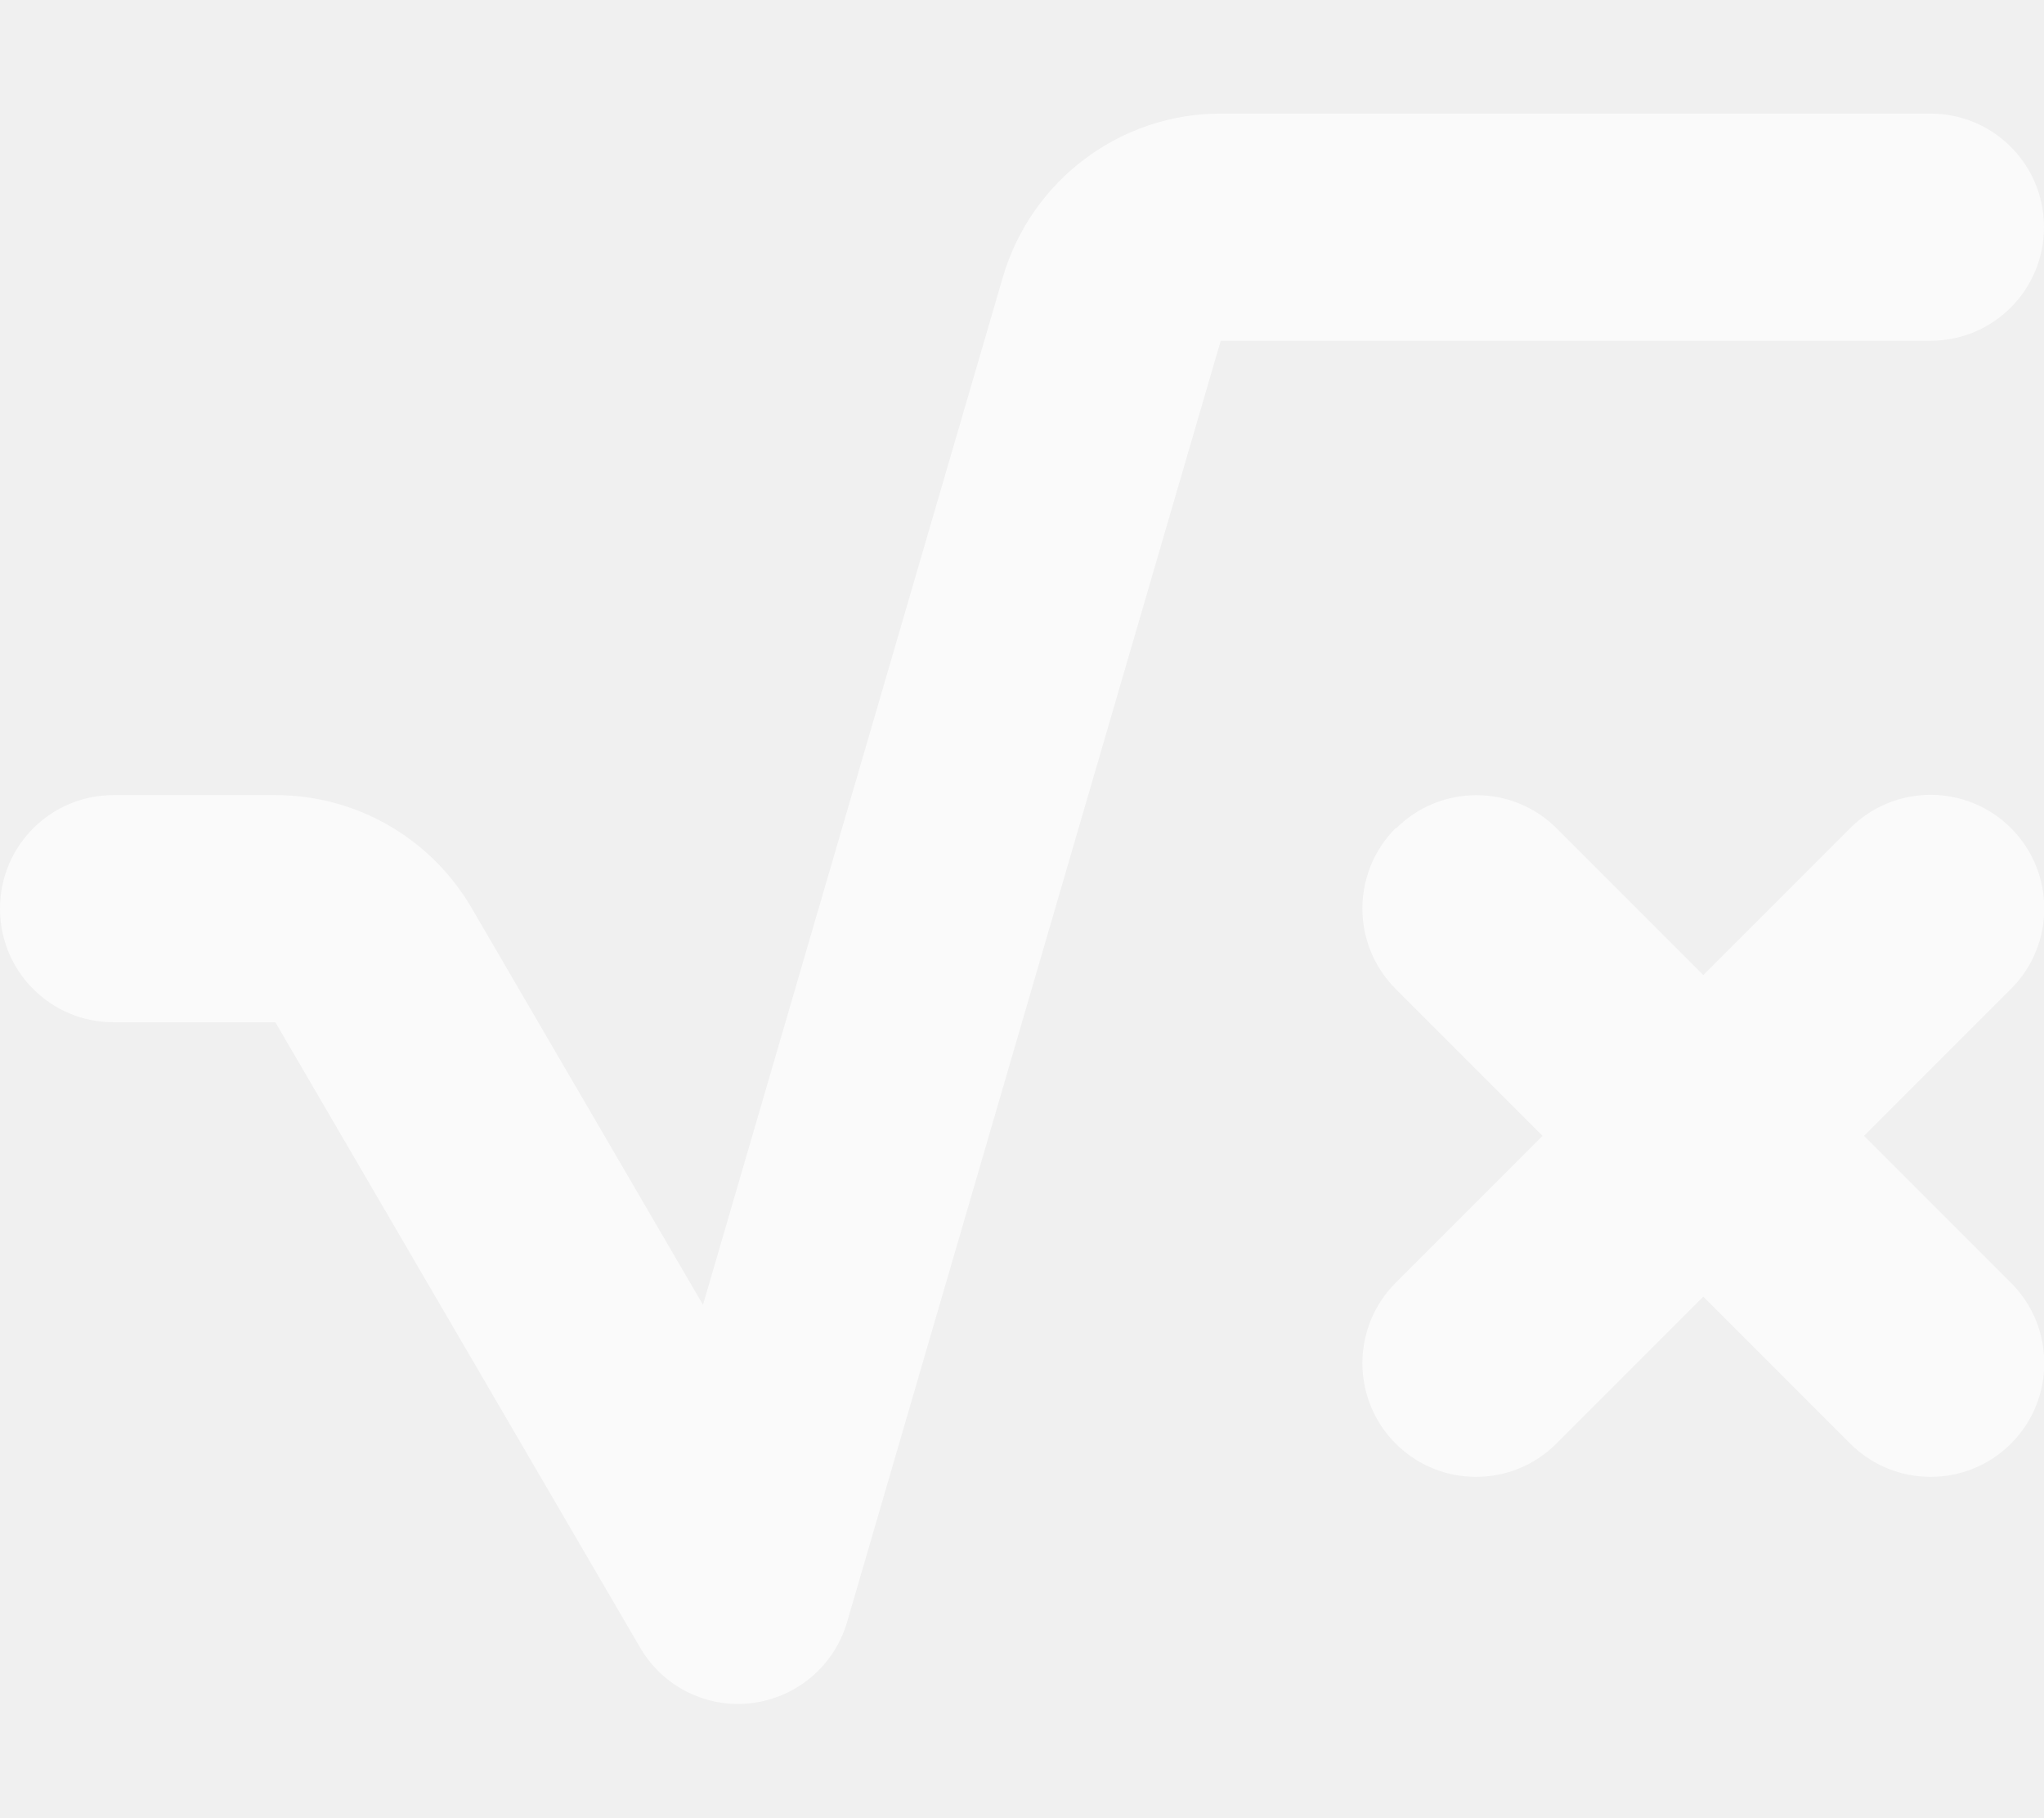
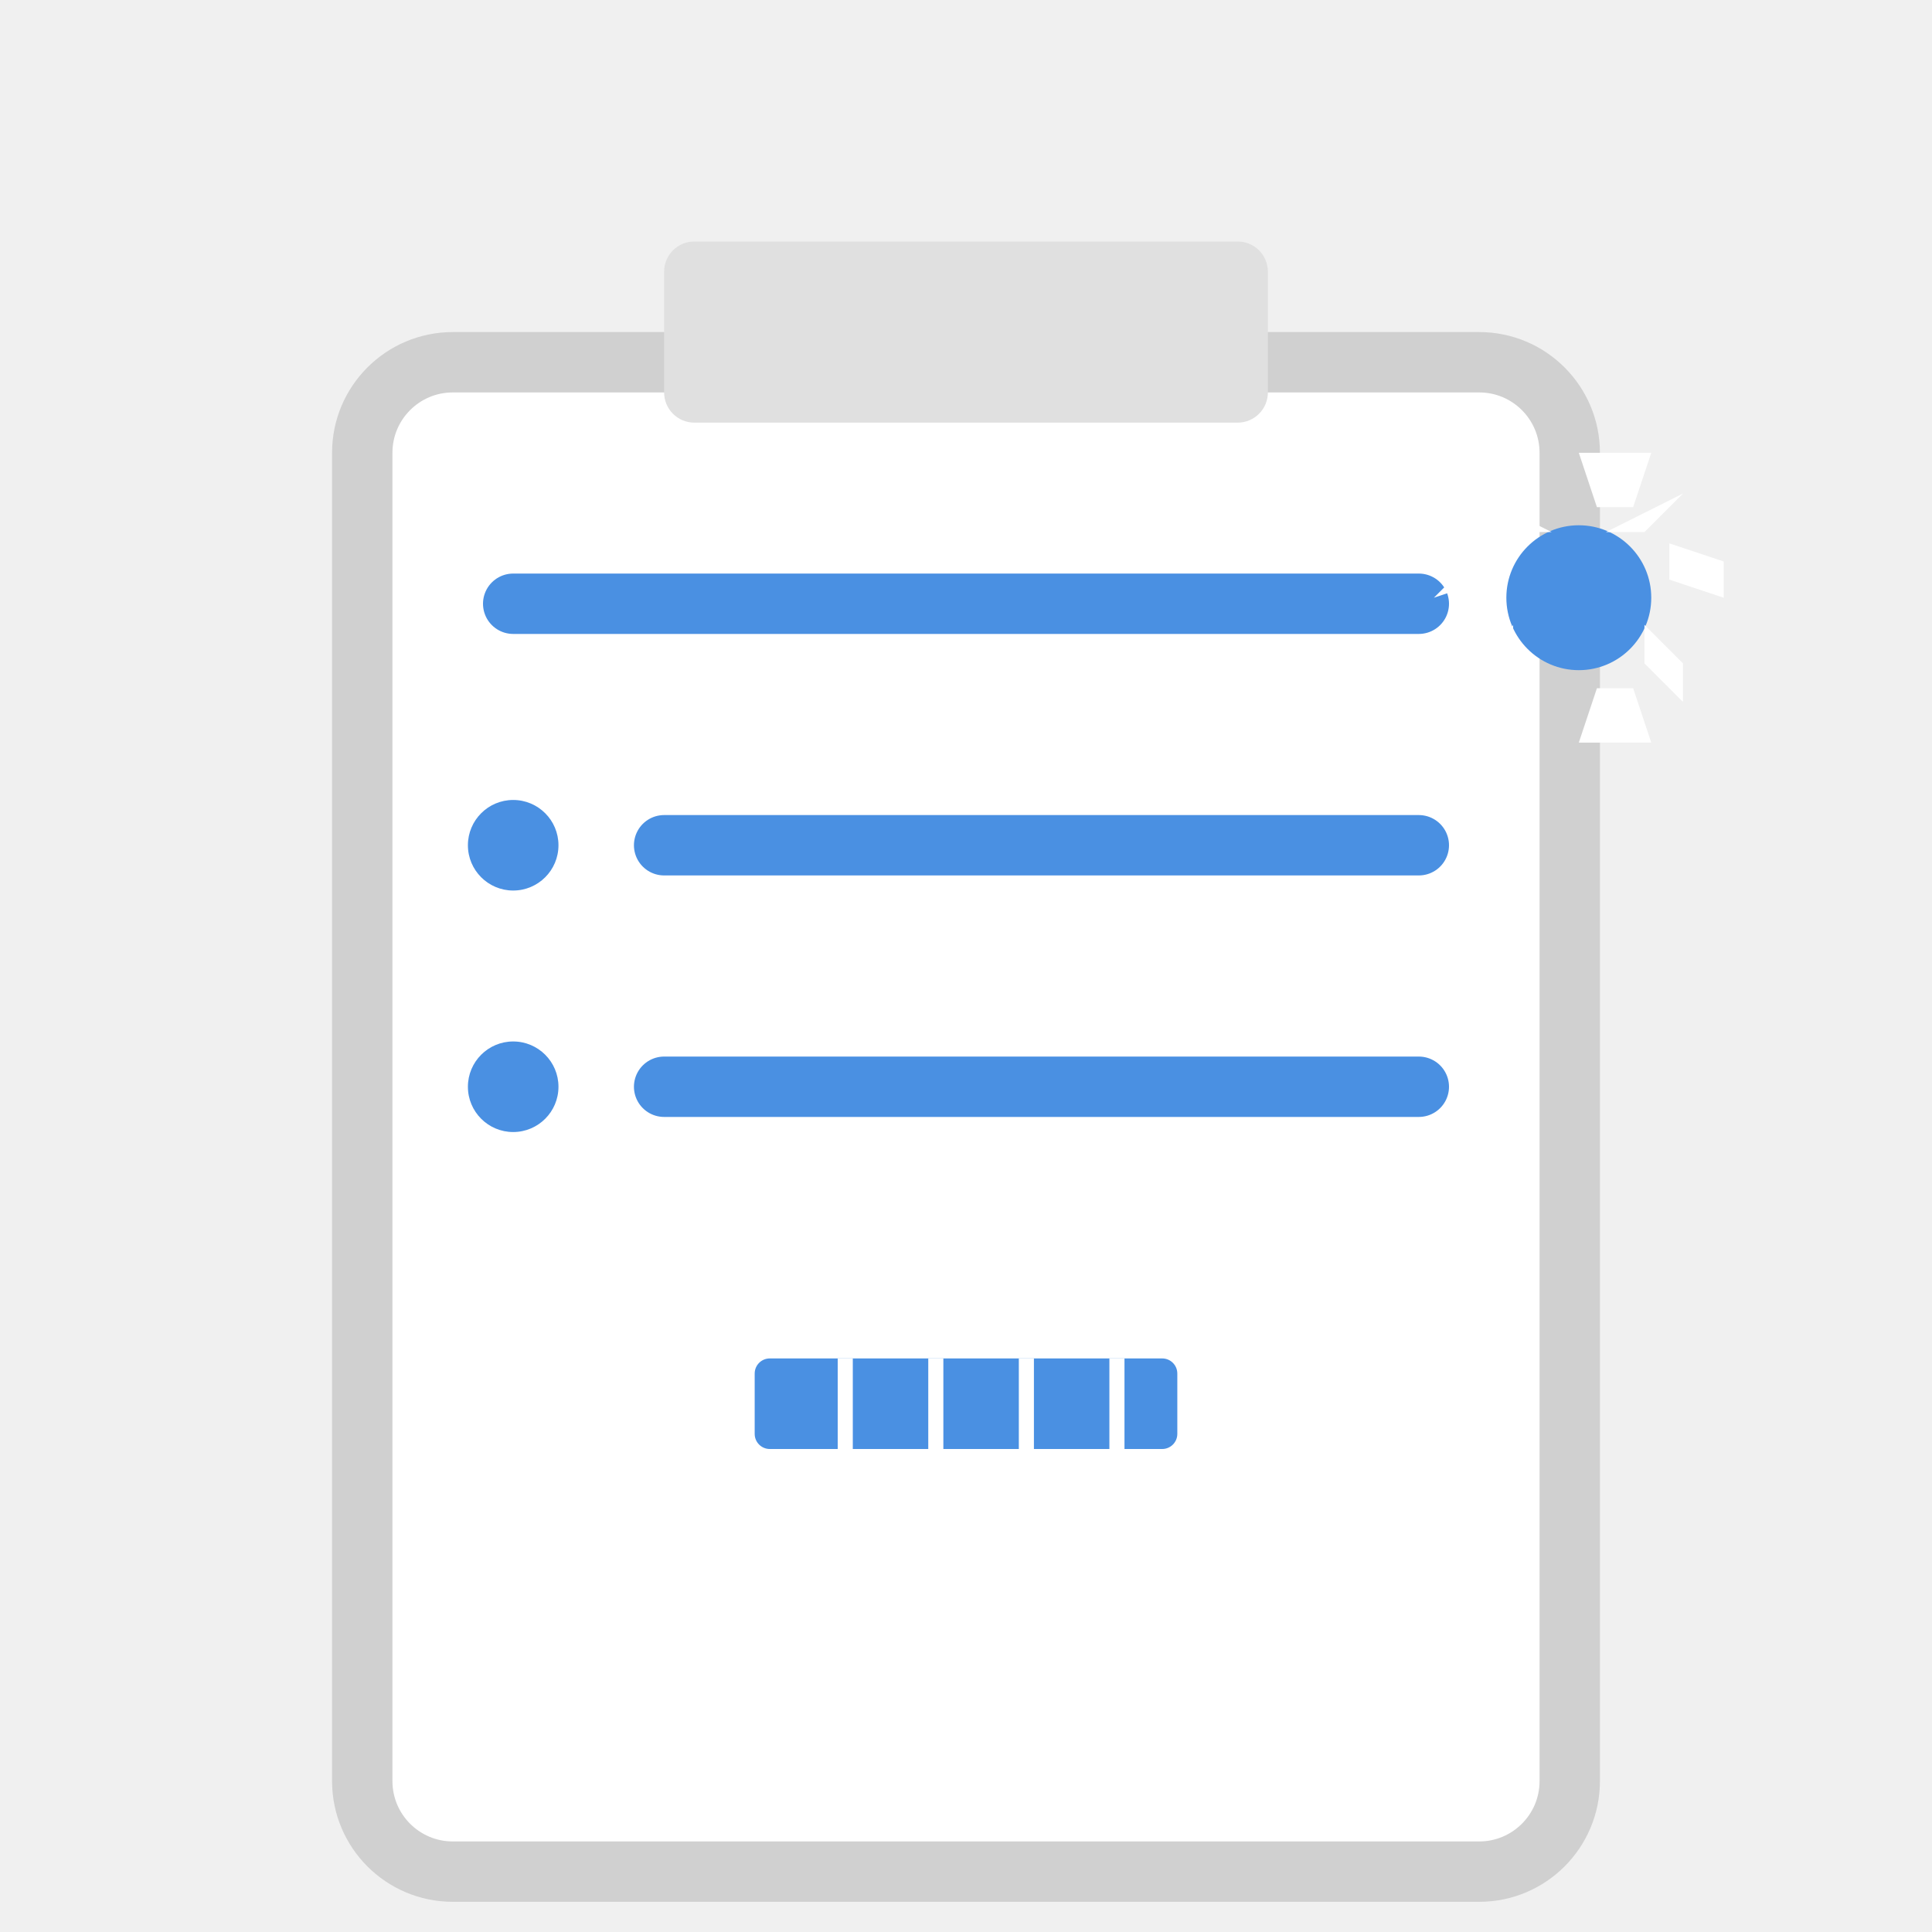
- <svg xmlns="http://www.w3.org/2000/svg" viewBox="0 0 576 512">
-   <path d="M282.6 78.1c8-27.3 33-46.1 61.4-46.1H544c17.7 0 32 14.3 32 32s-14.3 32-32 32H344L238.7 457c-3.6 12.3-14.1 21.2-26.8 22.8s-25.1-4.6-31.5-15.6L77.6 288H32c-17.7 0-32-14.3-32-32s14.3-32 32-32H77.6c22.8 0 43.8 12.1 55.3 31.8l65.2 111.8L282.6 78.1zM393.4 233.4c12.5-12.5 32.8-12.5 45.3 0L480 274.7l41.4-41.4c12.5-12.5 32.8-12.5 45.3 0s12.5 32.8 0 45.3L525.3 320l41.4 41.4c12.5 12.5 12.5 32.8 0 45.3s-32.8 12.5-45.3 0L480 365.3l-41.4 41.4c-12.5 12.5-32.8 12.5-45.3 0s-12.5-32.8 0-45.3L434.7 320l-41.4-41.4c-12.5-12.5-12.5-32.8 0-45.3z" fill="#FAFAFA" />
+ <svg xmlns="http://www.w3.org/2000/svg" viewBox="0 0 512 512" width="512" height="512">
+   <rect width="512" height="512" rx="80" ry="80" fill="#f0f0f0" />
+   <rect x="96" y="96" width="320" height="400" rx="24" ry="24" fill="#ffffff" stroke="#d0d0d0" stroke-width="16" />
+   <rect x="176" y="64" width="160" height="48" rx="8" ry="8" fill="#e0e0e0" />
+   <line x1="136" y1="160" x2="376" y2="160" stroke="#4a90e2" stroke-width="16" stroke-linecap="round" />
+   <circle cx="136" cy="224" r="12" fill="#4a90e2" />
+   <line x1="176" y1="224" x2="376" y2="224" stroke="#4a90e2" stroke-width="16" stroke-linecap="round" />
+   <circle cx="136" cy="288" r="12" fill="#4a90e2" />
+   <line x1="176" y1="288" x2="376" y2="288" stroke="#4a90e2" stroke-width="16" stroke-linecap="round" />
+   <rect x="200" y="360" width="112" height="24" rx="4" ry="4" fill="#4a90e2" />
+   <line x1="224" y1="360" x2="224" y2="384" stroke="#ffffff" stroke-width="4" />
+   <line x1="248" y1="360" x2="248" y2="384" stroke="#ffffff" stroke-width="4" />
+   <line x1="272" y1="360" x2="272" y2="384" stroke="#ffffff" stroke-width="4" />
+   <line x1="296" y1="360" x2="296" y2="384" stroke="#ffffff" stroke-width="4" />
+   <g transform="translate(380, 120) scale(0.6)">
+     <circle cx="64" cy="64" r="32" fill="#4a90e2" />
+     <path d="M64 0l8 24h16l8-24H64zM64 128l8-24h16l8 24H64zM0 64l24-8v-16L0 64zM128 64l-24-8v-16l24 8zM18 18l17 17h17L18 18zM110 18L93 35h-17L110 18zM18 110l17-17v-17L18 110zM110 110l-17-17v-17l17 17z" fill="#ffffff" />
+   </g>
</svg>
